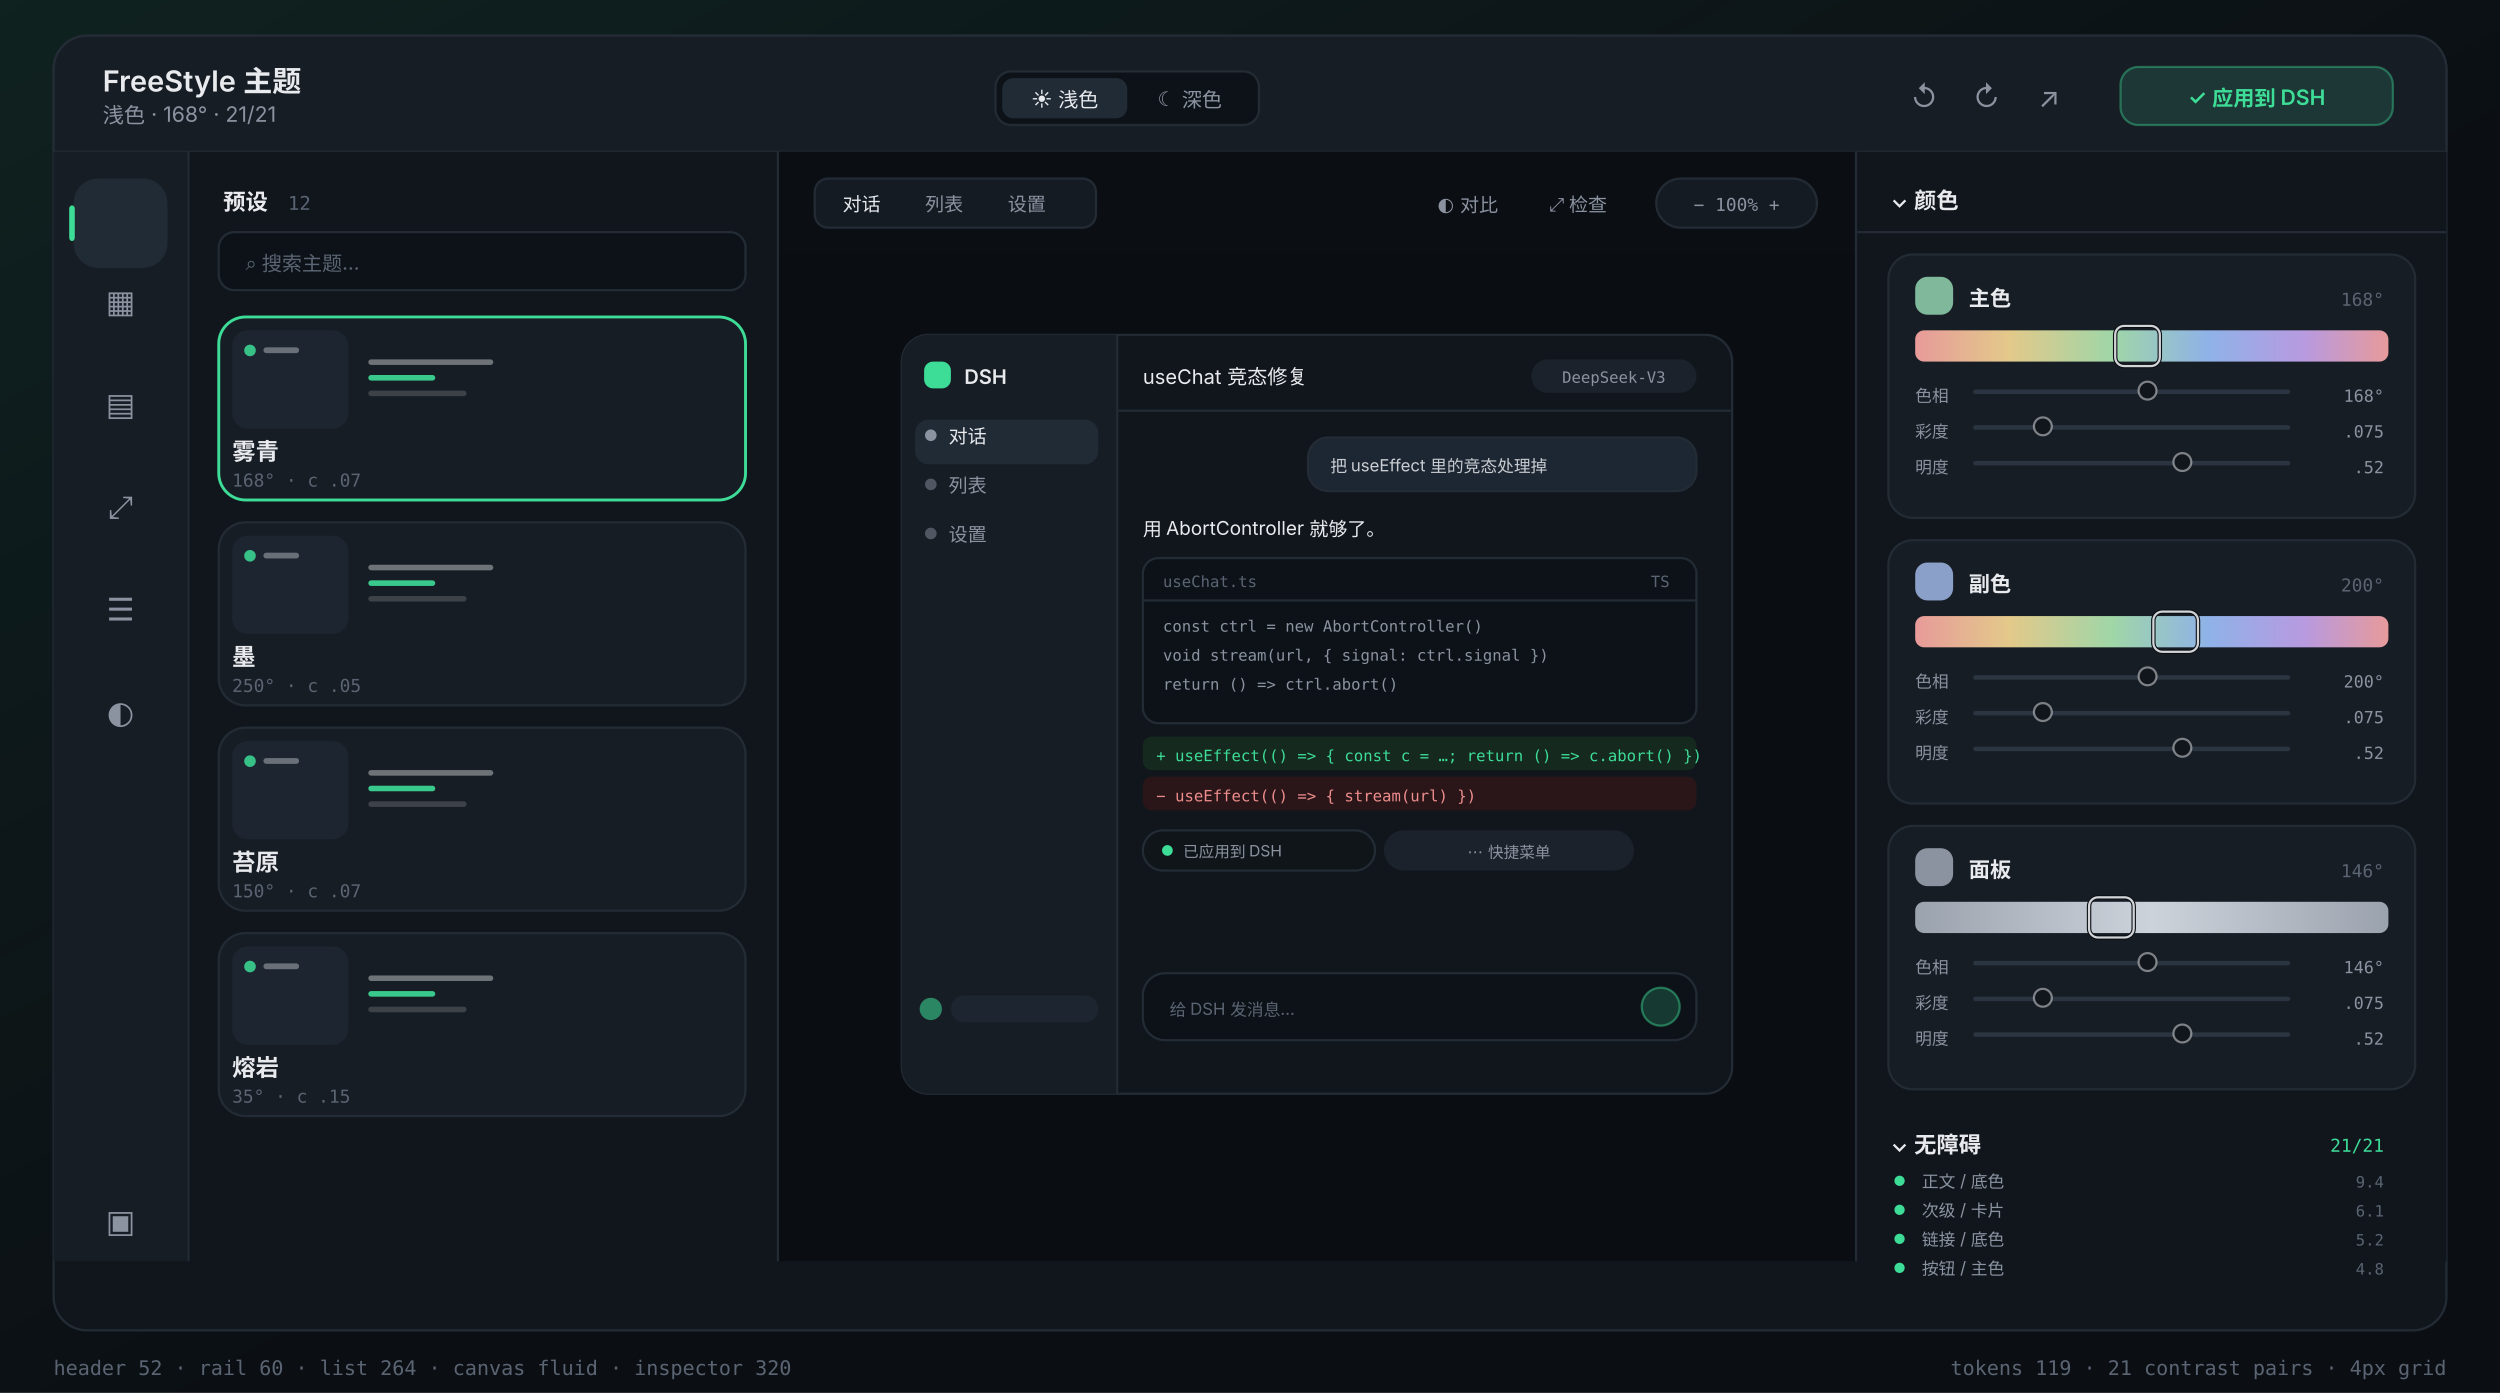
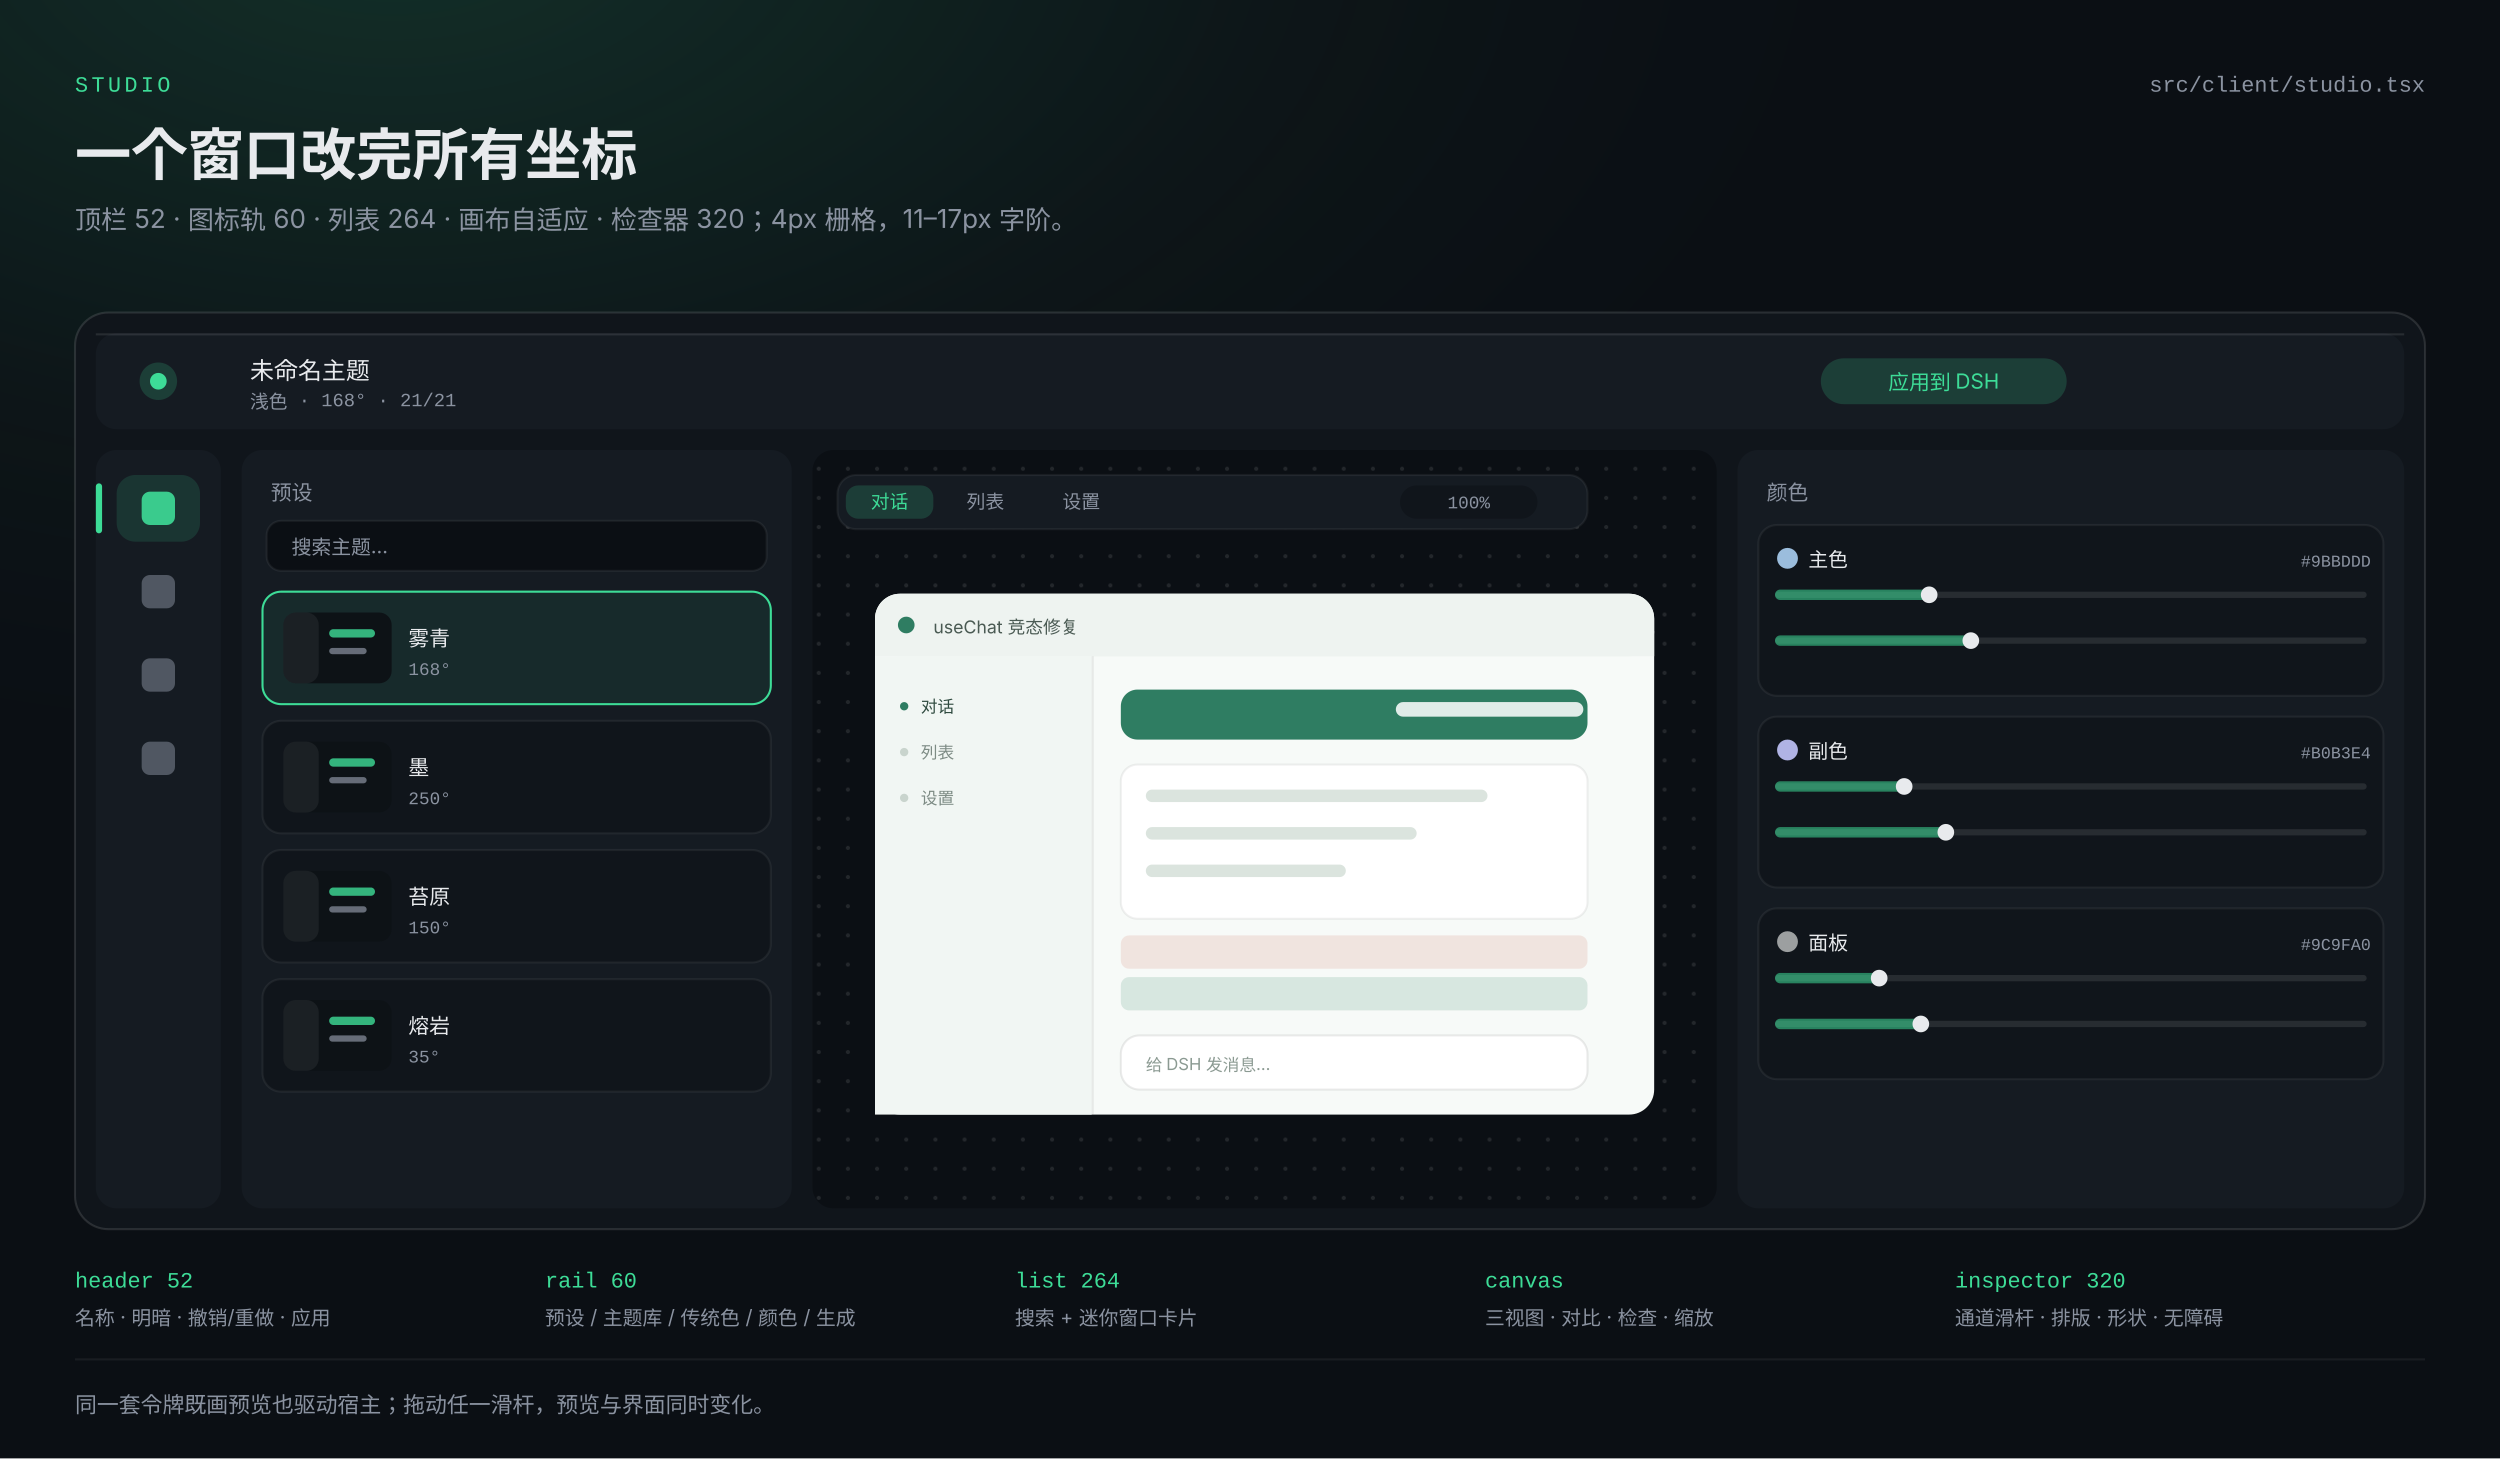
- <svg xmlns="http://www.w3.org/2000/svg" width="1120" height="624" viewBox="0 0 1120 624" role="img" aria-label="FreeStyle theme studio layout">
-   <defs>
-     <linearGradient id="glow" x1="0" y1="0" x2="1" y2="1">
-       <stop offset="0" stop-color="#3ddc97" stop-opacity=".09" />
-       <stop offset=".55" stop-color="#3ddc97" stop-opacity="0" />
-     </linearGradient>
-     <linearGradient id="hueFull" x1="0" y1="0" x2="1" y2="0">
-       <stop offset="0" stop-color="#e79a9a" />
-       <stop offset=".2" stop-color="#e3c98a" />
-       <stop offset=".42" stop-color="#9fd6a8" />
-       <stop offset=".62" stop-color="#8fb2e8" />
-       <stop offset=".82" stop-color="#b79ae0" />
-       <stop offset="1" stop-color="#e79a9a" />
-     </linearGradient>
-     <linearGradient id="hueMuted" x1="0" y1="0" x2="1" y2="0">
-       <stop offset="0" stop-color="#9aa2ad" />
-       <stop offset=".5" stop-color="#cdd3db" />
-       <stop offset="1" stop-color="#9aa2ad" />
-     </linearGradient>
-     <clipPath id="miniClip">
-       <rect x="0" y="0" width="52" height="44" rx="7" />
-     </clipPath>
-   </defs>
-   <rect width="1120" height="624" fill="#0b0f14" />
-   <rect width="1120" height="624" fill="url(#glow)" />
-   <rect x="24" y="16" width="1072" height="580" rx="15" fill="#11161d" stroke="#232b35" />
-   <path d="M24 31a15 15 0 0 1 15-15h1042a15 15 0 0 1 15 15v37H24Z" fill="#171d25" stroke="#232b35" />
-   <text x="46" y="41" font-family="-apple-system,'Segoe UI',sans-serif" font-size="13" font-weight="600" fill="#e8eaed">FreeStyle 主题</text>
-   <text x="46" y="55" font-family="-apple-system,'Segoe UI',sans-serif" font-size="9.5" fill="#8b93a1">浅色 · 168° · 21/21</text>
-   <rect x="446" y="32" width="118" height="24" rx="7" fill="#0d1218" stroke="#232b35" />
-   <rect x="449" y="35" width="56" height="18" rx="5" fill="#212b36" />
-   <text x="477" y="47.5" font-family="-apple-system,'Segoe UI',sans-serif" font-size="9" fill="#e8eaed" text-anchor="middle">☀ 浅色</text>
-   <text x="533" y="47.5" font-family="-apple-system,'Segoe UI',sans-serif" font-size="9" fill="#8b93a1" text-anchor="middle">☾ 深色</text>
-   <text x="862" y="48" font-family="-apple-system,'Segoe UI',sans-serif" font-size="12.5" fill="#8b93a1" text-anchor="middle">↺</text>
-   <text x="890" y="48" font-family="-apple-system,'Segoe UI',sans-serif" font-size="12.5" fill="#8b93a1" text-anchor="middle">↻</text>
-   <text x="918" y="48" font-family="-apple-system,'Segoe UI',sans-serif" font-size="12.5" fill="#8b93a1" text-anchor="middle">↗</text>
-   <rect x="950" y="30" width="122" height="26" rx="8" fill="#3ddc97" fill-opacity=".14" stroke="#3ddc97" stroke-opacity=".4" />
-   <text x="1011" y="47" font-family="-apple-system,'Segoe UI',sans-serif" font-size="9.5" font-weight="600" fill="#3ddc97" text-anchor="middle">✓ 应用到 DSH</text>
-   <path d="M84 68H24v497h60Z" fill="#171d25" />
-   <line x1="84.5" y1="68" x2="84.5" y2="565" stroke="#232b35" />
-   <rect x="33" y="80" width="42" height="40" rx="11" fill="#212b36" />
-   <rect x="31" y="92" width="2.5" height="16" rx="1.5" fill="#3ddc97" />
-   <g font-family="-apple-system,'Segoe UI',sans-serif" font-size="14" fill="#8b93a1" text-anchor="middle">
-     <text x="54" y="140">▦</text>
-     <text x="54" y="186">▤</text>
-     <text x="54" y="232">⤢</text>
-     <text x="54" y="278">☰</text>
-     <text x="54" y="324">◐</text>
-     <text x="54" y="552">▣</text>
-   </g>
-   <rect x="85" y="68" width="263" height="497" fill="#11161d" />
-   <line x1="348.5" y1="68" x2="348.5" y2="565" stroke="#232b35" />
-   <text x="100" y="94" font-family="-apple-system,'Segoe UI',sans-serif" font-size="10" font-weight="600" fill="#e8eaed">预设</text>
-   <text x="129" y="94" font-family="ui-monospace,'SF Mono',Menlo,monospace" font-size="8.5" fill="#5a6472">12</text>
-   <rect x="98" y="104" width="236" height="26" rx="7" fill="#0d1218" stroke="#232b35" />
-   <text x="110" y="121" font-family="-apple-system,'Segoe UI',sans-serif" font-size="9" fill="#5a6472">⌕ 搜索主题…</text>
-   <rect x="98" y="142" width="236" height="82" rx="12" fill="#171d25" stroke="#3ddc97" stroke-width="1.3" />
-   <g transform="translate(104 148)">
-     <g clip-path="url(#miniClip)">
-       <rect width="52" height="44" fill="#1c2530" />
-       <rect x="52" width="124" height="44" fill="#0d1218" />
-     </g>
-     <circle cx="8" cy="9" r="2.6" fill="#3ddc97" opacity=".85" />
-     <rect x="14" y="7.6" width="16" height="2.6" rx="1.3" fill="#e8eaed" opacity=".38" />
-     <rect x="61" y="13" width="56" height="2.5" rx="1.25" fill="#e8eaed" opacity=".42" />
-     <rect x="61" y="20" width="30" height="2.5" rx="1.25" fill="#3ddc97" opacity=".9" />
-     <rect x="61" y="27" width="44" height="2.5" rx="1.25" fill="#e8eaed" opacity=".18" />
-   </g>
-   <text x="104" y="206" font-family="-apple-system,'Segoe UI',sans-serif" font-size="10.5" font-weight="600" fill="#e8eaed">雾青</text>
-   <text x="104" y="218" font-family="ui-monospace,'SF Mono',Menlo,monospace" font-size="8" fill="#5a6472">168° · c .07</text>
-   <rect x="98" y="234" width="236" height="82" rx="12" fill="#171d25" stroke="#232b35" stroke-width="1" />
-   <g transform="translate(104 240)">
-     <g clip-path="url(#miniClip)">
-       <rect width="52" height="44" fill="#1c2530" />
-       <rect x="52" width="124" height="44" fill="#0d1218" />
-     </g>
-     <circle cx="8" cy="9" r="2.6" fill="#3ddc97" opacity=".85" />
-     <rect x="14" y="7.6" width="16" height="2.6" rx="1.3" fill="#e8eaed" opacity=".38" />
-     <rect x="61" y="13" width="56" height="2.5" rx="1.25" fill="#e8eaed" opacity=".42" />
-     <rect x="61" y="20" width="30" height="2.5" rx="1.25" fill="#3ddc97" opacity=".9" />
-     <rect x="61" y="27" width="44" height="2.5" rx="1.25" fill="#e8eaed" opacity=".18" />
-   </g>
-   <text x="104" y="298" font-family="-apple-system,'Segoe UI',sans-serif" font-size="10.5" font-weight="600" fill="#e8eaed">墨</text>
-   <text x="104" y="310" font-family="ui-monospace,'SF Mono',Menlo,monospace" font-size="8" fill="#5a6472">250° · c .05</text>
-   <rect x="98" y="326" width="236" height="82" rx="12" fill="#171d25" stroke="#232b35" stroke-width="1" />
-   <g transform="translate(104 332)">
-     <g clip-path="url(#miniClip)">
-       <rect width="52" height="44" fill="#1c2530" />
-       <rect x="52" width="124" height="44" fill="#0d1218" />
-     </g>
-     <circle cx="8" cy="9" r="2.6" fill="#3ddc97" opacity=".85" />
-     <rect x="14" y="7.6" width="16" height="2.6" rx="1.3" fill="#e8eaed" opacity=".38" />
-     <rect x="61" y="13" width="56" height="2.5" rx="1.25" fill="#e8eaed" opacity=".42" />
-     <rect x="61" y="20" width="30" height="2.5" rx="1.25" fill="#3ddc97" opacity=".9" />
-     <rect x="61" y="27" width="44" height="2.5" rx="1.25" fill="#e8eaed" opacity=".18" />
-   </g>
-   <text x="104" y="390" font-family="-apple-system,'Segoe UI',sans-serif" font-size="10.5" font-weight="600" fill="#e8eaed">苔原</text>
-   <text x="104" y="402" font-family="ui-monospace,'SF Mono',Menlo,monospace" font-size="8" fill="#5a6472">150° · c .07</text>
-   <rect x="98" y="418" width="236" height="82" rx="12" fill="#171d25" stroke="#232b35" stroke-width="1" />
-   <g transform="translate(104 424)">
-     <g clip-path="url(#miniClip)">
-       <rect width="52" height="44" fill="#1c2530" />
-       <rect x="52" width="124" height="44" fill="#0d1218" />
-     </g>
-     <circle cx="8" cy="9" r="2.6" fill="#3ddc97" opacity=".85" />
-     <rect x="14" y="7.6" width="16" height="2.6" rx="1.3" fill="#e8eaed" opacity=".38" />
-     <rect x="61" y="13" width="56" height="2.5" rx="1.25" fill="#e8eaed" opacity=".42" />
-     <rect x="61" y="20" width="30" height="2.5" rx="1.25" fill="#3ddc97" opacity=".9" />
-     <rect x="61" y="27" width="44" height="2.5" rx="1.25" fill="#e8eaed" opacity=".18" />
-   </g>
-   <text x="104" y="482" font-family="-apple-system,'Segoe UI',sans-serif" font-size="10.5" font-weight="600" fill="#e8eaed">熔岩</text>
-   <text x="104" y="494" font-family="ui-monospace,'SF Mono',Menlo,monospace" font-size="8" fill="#5a6472">35° · c .15</text>
-   <rect x="349" y="68" width="483" height="497" fill="#0a0e13" />
-   <rect x="349" y="68" width="483" height="46" fill="#0b0f14" />
-   <rect x="365" y="80" width="126" height="22" rx="6" fill="#151b23" stroke="#232b35" />
-   <text x="386" y="94.5" font-family="-apple-system,'Segoe UI',sans-serif" font-size="8.5" fill="#e8eaed" text-anchor="middle">对话</text>
-   <text x="423" y="94.5" font-family="-apple-system,'Segoe UI',sans-serif" font-size="8.5" fill="#8b93a1" text-anchor="middle">列表</text>
-   <text x="460" y="94.5" font-family="-apple-system,'Segoe UI',sans-serif" font-size="8.5" fill="#8b93a1" text-anchor="middle">设置</text>
-   <text x="644" y="94.5" font-family="-apple-system,'Segoe UI',sans-serif" font-size="8.5" fill="#8b93a1">◐ 对比</text>
-   <text x="694" y="94.5" font-family="-apple-system,'Segoe UI',sans-serif" font-size="8.5" fill="#8b93a1">⤢ 检查</text>
-   <rect x="742" y="80" width="72" height="22" rx="11" fill="#151b23" stroke="#232b35" />
-   <text x="778" y="94.5" font-family="ui-monospace,'SF Mono',Menlo,monospace" font-size="8" fill="#8b93a1" text-anchor="middle">− 100% +</text>
-   <rect x="404" y="150" width="372" height="340" rx="12" fill="#11161d" stroke="#232b35" />
-   <path d="M404 162a12 12 0 0 1 12-12h84v340h-84a12 12 0 0 1-12-12Z" fill="#171d25" />
-   <line x1="500.5" y1="150" x2="500.5" y2="490" stroke="#232b35" />
-   <rect x="414" y="162" width="12" height="12" rx="4" fill="#3ddc97" />
-   <text x="432" y="172" font-family="-apple-system,'Segoe UI',sans-serif" font-size="9" font-weight="600" fill="#e8eaed">DSH</text>
-   <rect x="410" y="188" width="82" height="20" rx="6" fill="#212b36" />
-   <circle cx="417" cy="195" r="2.6" fill="#8b93a1" fill-opacity="1" />
-   <text x="425" y="198.5" font-family="-apple-system,'Segoe UI',sans-serif" font-size="8.5" fill="#e8eaed">对话</text>
-   <circle cx="417" cy="217" r="2.6" fill="#8b93a1" fill-opacity="0.5" />
-   <text x="425" y="220.5" font-family="-apple-system,'Segoe UI',sans-serif" font-size="8.5" fill="#8b93a1">列表</text>
-   <circle cx="417" cy="239" r="2.6" fill="#8b93a1" fill-opacity="0.5" />
-   <text x="425" y="242.5" font-family="-apple-system,'Segoe UI',sans-serif" font-size="8.5" fill="#8b93a1">设置</text>
-   <circle cx="417" cy="452" r="5" fill="#3ddc97" fill-opacity=".55" />
-   <rect x="426" y="446" width="66" height="12" rx="6" fill="#1c2530" />
-   <text x="512" y="172" font-family="-apple-system,'Segoe UI',sans-serif" font-size="9" fill="#e8eaed">useChat 竞态修复</text>
-   <rect x="686" y="161" width="74" height="15" rx="7.5" fill="#1b222b" />
-   <text x="723" y="171.5" font-family="ui-monospace,'SF Mono',Menlo,monospace" font-size="7" fill="#8b93a1" text-anchor="middle">DeepSeek-V3</text>
-   <line x1="501" y1="184" x2="776" y2="184" stroke="#232b35" />
-   <rect x="586" y="196" width="174" height="24" rx="9" fill="#1d2733" stroke="#232b35" />
-   <text x="596" y="211.5" font-family="-apple-system,'Segoe UI',sans-serif" font-size="7.5" fill="#e8eaed" fill-opacity=".85">把 useEffect 里的竞态处理掉</text>
-   <text x="512" y="240" font-family="-apple-system,'Segoe UI',sans-serif" font-size="8.5" fill="#e8eaed">用 AbortController 就够了。</text>
-   <rect x="512" y="250" width="248" height="74" rx="7" fill="#0d1218" stroke="#232b35" />
-   <text x="521" y="263" font-family="ui-monospace,'SF Mono',Menlo,monospace" font-size="7" fill="#5a6472">useChat.ts</text>
-   <text x="748" y="263" font-family="ui-monospace,'SF Mono',Menlo,monospace" font-size="7" fill="#5a6472" text-anchor="end">TS</text>
-   <line x1="512" y1="269" x2="760" y2="269" stroke="#232b35" />
-   <text x="521" y="283" font-family="ui-monospace,'SF Mono',Menlo,monospace" font-size="7" fill="#8b93a1">const ctrl = new AbortController()</text>
-   <text x="521" y="296" font-family="ui-monospace,'SF Mono',Menlo,monospace" font-size="7" fill="#8b93a1">void stream(url, { signal: ctrl.signal })</text>
-   <text x="521" y="309" font-family="ui-monospace,'SF Mono',Menlo,monospace" font-size="7" fill="#8b93a1">return () =&gt; ctrl.abort()</text>
-   <rect x="512" y="330" width="248" height="15" rx="4" fill="#15291f" />
-   <text x="518" y="341" font-family="ui-monospace,'SF Mono',Menlo,monospace" font-size="7" fill="#3ddc97">+ useEffect(() =&gt; { const c = …; return () =&gt; c.abort() })</text>
-   <rect x="512" y="348" width="248" height="15" rx="4" fill="#2a1618" />
-   <text x="518" y="359" font-family="ui-monospace,'SF Mono',Menlo,monospace" font-size="7" fill="#ef8d8d">− useEffect(() =&gt; { stream(url) })</text>
-   <rect x="512" y="372" width="104" height="18" rx="9" fill="#101519" stroke="#232b35" />
-   <circle cx="523" cy="381" r="2.4" fill="#3ddc97" />
-   <text x="530" y="384" font-family="-apple-system,'Segoe UI',sans-serif" font-size="7" fill="#8b93a1">已应用到 DSH</text>
-   <rect x="620" y="372" width="112" height="18" rx="9" fill="#1b222b" />
-   <text x="676" y="384" font-family="-apple-system,'Segoe UI',sans-serif" font-size="7" fill="#8b93a1" text-anchor="middle">⋯ 快捷菜单</text>
-   <rect x="512" y="436" width="248" height="30" rx="10" fill="#0d1218" stroke="#232b35" />
-   <text x="524" y="455" font-family="-apple-system,'Segoe UI',sans-serif" font-size="7.5" fill="#5a6472">给 DSH 发消息…</text>
-   <circle cx="744" cy="451" r="8.5" fill="#3ddc97" fill-opacity=".2" stroke="#3ddc97" stroke-opacity=".45" />
-   <rect x="832" y="68" width="264" height="497" fill="#11161d" />
-   <line x1="831.5" y1="68" x2="831.5" y2="565" stroke="#232b35" />
-   <text x="847" y="93" font-family="-apple-system,'Segoe UI',sans-serif" font-size="10" font-weight="600" fill="#e8eaed">⌄ 颜色</text>
-   <line x1="832" y1="104" x2="1096" y2="104" stroke="#232b35" />
-   <rect x="846" y="114" width="236" height="118" rx="11" fill="#171d25" stroke="#232b35" />
-   <rect x="858" y="124" width="17" height="17" rx="5.5" fill="#7fb89a" />
-   <text x="882" y="137" font-family="-apple-system,'Segoe UI',sans-serif" font-size="9.5" font-weight="600" fill="#e8eaed">主色</text>
-   <text x="1068" y="137" font-family="ui-monospace,'SF Mono',Menlo,monospace" font-size="8" fill="#5a6472" text-anchor="end">168°</text>
-   <rect x="858" y="148" width="212" height="14" rx="4" fill="url(#hueFull)" />
-   <rect x="947.6" y="146" width="20" height="18" rx="4" fill="none" stroke="#0b0f14" stroke-width="2" />
-   <rect x="947.6" y="146" width="20" height="18" rx="4" fill="none" stroke="#e8eaed" stroke-width="1" stroke-opacity=".9" />
-   <text x="858" y="180" font-family="-apple-system,'Segoe UI',sans-serif" font-size="7.5" fill="#8b93a1">色相</text>
-   <text x="1068" y="180" font-family="ui-monospace,'SF Mono',Menlo,monospace" font-size="7.5" fill="#8b93a1" text-anchor="end">168°</text>
-   <rect x="884" y="174.5" width="142" height="2" rx="1" fill="#2b3542" />
-   <circle cx="962.1" cy="175" r="4" fill="#11161d" stroke="#e8eaed" stroke-opacity=".5" />
-   <text x="858" y="196" font-family="-apple-system,'Segoe UI',sans-serif" font-size="7.5" fill="#8b93a1">彩度</text>
-   <text x="1068" y="196" font-family="ui-monospace,'SF Mono',Menlo,monospace" font-size="7.5" fill="#8b93a1" text-anchor="end">.075</text>
-   <rect x="884" y="190.5" width="142" height="2" rx="1" fill="#2b3542" />
-   <circle cx="915.2" cy="191" r="4" fill="#11161d" stroke="#e8eaed" stroke-opacity=".5" />
-   <text x="858" y="212" font-family="-apple-system,'Segoe UI',sans-serif" font-size="7.5" fill="#8b93a1">明度</text>
-   <text x="1068" y="212" font-family="ui-monospace,'SF Mono',Menlo,monospace" font-size="7.5" fill="#8b93a1" text-anchor="end">.52</text>
-   <rect x="884" y="206.5" width="142" height="2" rx="1" fill="#2b3542" />
-   <circle cx="977.7" cy="207" r="4" fill="#11161d" stroke="#e8eaed" stroke-opacity=".5" />
-   <rect x="846" y="242" width="236" height="118" rx="11" fill="#171d25" stroke="#232b35" />
-   <rect x="858" y="252" width="17" height="17" rx="5.5" fill="#8aa0c8" />
-   <text x="882" y="265" font-family="-apple-system,'Segoe UI',sans-serif" font-size="9.5" font-weight="600" fill="#e8eaed">副色</text>
-   <text x="1068" y="265" font-family="ui-monospace,'SF Mono',Menlo,monospace" font-size="8" fill="#5a6472" text-anchor="end">200°</text>
-   <rect x="858" y="276" width="212" height="14" rx="4" fill="url(#hueFull)" />
-   <rect x="964.7" y="274" width="20" height="18" rx="4" fill="none" stroke="#0b0f14" stroke-width="2" />
-   <rect x="964.7" y="274" width="20" height="18" rx="4" fill="none" stroke="#e8eaed" stroke-width="1" stroke-opacity=".9" />
-   <text x="858" y="308" font-family="-apple-system,'Segoe UI',sans-serif" font-size="7.5" fill="#8b93a1">色相</text>
-   <text x="1068" y="308" font-family="ui-monospace,'SF Mono',Menlo,monospace" font-size="7.5" fill="#8b93a1" text-anchor="end">200°</text>
-   <rect x="884" y="302.5" width="142" height="2" rx="1" fill="#2b3542" />
-   <circle cx="962.1" cy="303" r="4" fill="#11161d" stroke="#e8eaed" stroke-opacity=".5" />
-   <text x="858" y="324" font-family="-apple-system,'Segoe UI',sans-serif" font-size="7.5" fill="#8b93a1">彩度</text>
-   <text x="1068" y="324" font-family="ui-monospace,'SF Mono',Menlo,monospace" font-size="7.5" fill="#8b93a1" text-anchor="end">.075</text>
-   <rect x="884" y="318.5" width="142" height="2" rx="1" fill="#2b3542" />
-   <circle cx="915.2" cy="319" r="4" fill="#11161d" stroke="#e8eaed" stroke-opacity=".5" />
-   <text x="858" y="340" font-family="-apple-system,'Segoe UI',sans-serif" font-size="7.5" fill="#8b93a1">明度</text>
-   <text x="1068" y="340" font-family="ui-monospace,'SF Mono',Menlo,monospace" font-size="7.5" fill="#8b93a1" text-anchor="end">.52</text>
-   <rect x="884" y="334.5" width="142" height="2" rx="1" fill="#2b3542" />
-   <circle cx="977.7" cy="335" r="4" fill="#11161d" stroke="#e8eaed" stroke-opacity=".5" />
-   <rect x="846" y="370" width="236" height="118" rx="11" fill="#171d25" stroke="#232b35" />
-   <rect x="858" y="380" width="17" height="17" rx="5.5" fill="#8b93a1" />
-   <text x="882" y="393" font-family="-apple-system,'Segoe UI',sans-serif" font-size="9.5" font-weight="600" fill="#e8eaed">面板</text>
-   <text x="1068" y="393" font-family="ui-monospace,'SF Mono',Menlo,monospace" font-size="8" fill="#5a6472" text-anchor="end">146°</text>
-   <rect x="858" y="404" width="212" height="14" rx="4" fill="url(#hueMuted)" />
-   <rect x="935.9" y="402" width="20" height="18" rx="4" fill="none" stroke="#0b0f14" stroke-width="2" />
-   <rect x="935.9" y="402" width="20" height="18" rx="4" fill="none" stroke="#e8eaed" stroke-width="1" stroke-opacity=".9" />
-   <text x="858" y="436" font-family="-apple-system,'Segoe UI',sans-serif" font-size="7.5" fill="#8b93a1">色相</text>
-   <text x="1068" y="436" font-family="ui-monospace,'SF Mono',Menlo,monospace" font-size="7.5" fill="#8b93a1" text-anchor="end">146°</text>
-   <rect x="884" y="430.5" width="142" height="2" rx="1" fill="#2b3542" />
-   <circle cx="962.1" cy="431" r="4" fill="#11161d" stroke="#e8eaed" stroke-opacity=".5" />
-   <text x="858" y="452" font-family="-apple-system,'Segoe UI',sans-serif" font-size="7.5" fill="#8b93a1">彩度</text>
-   <text x="1068" y="452" font-family="ui-monospace,'SF Mono',Menlo,monospace" font-size="7.5" fill="#8b93a1" text-anchor="end">.075</text>
-   <rect x="884" y="446.5" width="142" height="2" rx="1" fill="#2b3542" />
-   <circle cx="915.2" cy="447" r="4" fill="#11161d" stroke="#e8eaed" stroke-opacity=".5" />
-   <text x="858" y="468" font-family="-apple-system,'Segoe UI',sans-serif" font-size="7.5" fill="#8b93a1">明度</text>
-   <text x="1068" y="468" font-family="ui-monospace,'SF Mono',Menlo,monospace" font-size="7.5" fill="#8b93a1" text-anchor="end">.52</text>
-   <rect x="884" y="462.5" width="142" height="2" rx="1" fill="#2b3542" />
-   <circle cx="977.7" cy="463" r="4" fill="#11161d" stroke="#e8eaed" stroke-opacity=".5" />
-   <text x="847" y="516" font-family="-apple-system,'Segoe UI',sans-serif" font-size="10" font-weight="600" fill="#e8eaed">⌄ 无障碍</text>
-   <text x="1068" y="516" font-family="ui-monospace,'SF Mono',Menlo,monospace" font-size="8" fill="#3ddc97" text-anchor="end">21/21</text>
-   <circle cx="851" cy="529" r="2.3" fill="#3ddc97" />
-   <text x="861" y="532" font-family="-apple-system,'Segoe UI',sans-serif" font-size="7.5" fill="#8b93a1">正文 / 底色</text>
-   <text x="1068" y="532" font-family="ui-monospace,'SF Mono',Menlo,monospace" font-size="7" fill="#5a6472" text-anchor="end">9.4</text>
-   <circle cx="851" cy="542" r="2.3" fill="#3ddc97" />
-   <text x="861" y="545" font-family="-apple-system,'Segoe UI',sans-serif" font-size="7.5" fill="#8b93a1">次级 / 卡片</text>
-   <text x="1068" y="545" font-family="ui-monospace,'SF Mono',Menlo,monospace" font-size="7" fill="#5a6472" text-anchor="end">6.1</text>
-   <circle cx="851" cy="555" r="2.3" fill="#3ddc97" />
-   <text x="861" y="558" font-family="-apple-system,'Segoe UI',sans-serif" font-size="7.5" fill="#8b93a1">链接 / 底色</text>
-   <text x="1068" y="558" font-family="ui-monospace,'SF Mono',Menlo,monospace" font-size="7" fill="#5a6472" text-anchor="end">5.2</text>
-   <circle cx="851" cy="568" r="2.3" fill="#3ddc97" />
-   <text x="861" y="571" font-family="-apple-system,'Segoe UI',sans-serif" font-size="7.5" fill="#8b93a1">按钮 / 主色</text>
-   <text x="1068" y="571" font-family="ui-monospace,'SF Mono',Menlo,monospace" font-size="7" fill="#5a6472" text-anchor="end">4.8</text>
-   <text x="24" y="616" font-family="ui-monospace,'SF Mono',Menlo,monospace" font-size="9" fill="#5a6472">header 52 · rail 60 · list 264 · canvas fluid · inspector 320</text>
-   <text x="1096" y="616" font-family="ui-monospace,'SF Mono',Menlo,monospace" font-size="9" fill="#5a6472" text-anchor="end">tokens 119 · 21 contrast pairs · 4px grid</text>
+ <svg xmlns="http://www.w3.org/2000/svg" width="1200" height="700" viewBox="0 0 1200 700" role="img">
+   <defs />
+   <rect width="1200" height="700" fill="#0b0f14" />
+   <radialGradient id="glow" cx="16%" cy="-6%" r="62%">
+     <stop offset="0%" stop-color="#3ddc97" stop-opacity="0.16" />
+     <stop offset="55%" stop-color="#3ddc97" stop-opacity="0.04" />
+     <stop offset="100%" stop-color="#0b0f14" stop-opacity="0" />
+   </radialGradient>
+   <rect width="1200" height="700" fill="url(#glow)" />
+   <text x="36.0" y="44" font-family="ui-monospace, SFMono-Regular, Menlo, Consolas, 'Courier New', monospace" font-size="10.5" font-weight="400" fill="#3ddc97" text-anchor="start" letter-spacing="1.6">STUDIO</text>
+   <text x="36.0" y="84" font-family="-apple-system, BlinkMacSystemFont, 'Segoe UI', 'PingFang SC', 'Hiragino Sans GB', 'Microsoft YaHei', sans-serif" font-size="27" font-weight="600" fill="#e8eaed" text-anchor="start">一个窗口改完所有坐标</text>
+   <text x="1164.0" y="44" font-family="ui-monospace, SFMono-Regular, Menlo, Consolas, 'Courier New', monospace" font-size="10.5" font-weight="400" fill="#8b93a1" text-anchor="end">src/client/studio.tsx</text>
+   <text x="36.0" y="110" font-family="-apple-system, BlinkMacSystemFont, 'Segoe UI', 'PingFang SC', 'Hiragino Sans GB', 'Microsoft YaHei', sans-serif" font-size="12.5" font-weight="400" fill="#8b93a1" text-anchor="start">顶栏 52 · 图标轨 60 · 列表 264 · 画布自适应 · 检查器 320；4px 栅格，11–17px 字阶。</text>
+   <rect x="36" y="150" width="1128" height="440" rx="16" fill="#10151b" stroke="rgba(255,255,255,0.12)" stroke-width="1" />
+   <rect x="46" y="160" width="1108" height="46" rx="10" fill="#151b22" />
+   <rect x="46" y="160" width="1108" height="1" fill="rgba(255,255,255,0.10)" />
+   <text x="120.0" y="182" font-family="-apple-system, BlinkMacSystemFont, 'Segoe UI', 'PingFang SC', 'Hiragino Sans GB', 'Microsoft YaHei', sans-serif" font-size="11.5" font-weight="500" fill="#e8eaed" text-anchor="start">未命名主题</text>
+   <text x="120.0" y="196" font-family="ui-monospace, SFMono-Regular, Menlo, Consolas, 'Courier New', monospace" font-size="9" font-weight="400" fill="#8b93a1" text-anchor="start">浅色 · 168° · 21/21</text>
+   <circle cx="76" cy="183" r="9" fill="#3ddc97" opacity="0.18" />
+   <circle cx="76" cy="183" r="4" fill="#3ddc97" />
+   <rect x="874" y="172" width="118" height="22" rx="11" fill="#3ddc97" opacity="0.18" />
+   <text x="933.0" y="187" font-family="-apple-system, BlinkMacSystemFont, 'Segoe UI', 'PingFang SC', 'Hiragino Sans GB', 'Microsoft YaHei', sans-serif" font-size="10" font-weight="400" fill="#3ddc97" text-anchor="middle">应用到 DSH</text>
+   <rect x="46" y="216" width="60" height="364" rx="10" fill="#151b22" />
+   <rect x="46" y="232" width="3" height="24" rx="1.5" fill="#3ddc97" />
+   <rect x="56" y="228" width="40" height="32" rx="9" fill="rgba(61,220,151,0.14)" />
+   <rect x="68" y="236" width="16" height="16" rx="4" fill="#3ddc97" opacity="0.9" />
+   <rect x="68" y="276" width="16" height="16" rx="4" fill="#8b93a1" opacity="0.5" />
+   <rect x="68" y="316" width="16" height="16" rx="4" fill="#8b93a1" opacity="0.5" />
+   <rect x="68" y="356" width="16" height="16" rx="4" fill="#8b93a1" opacity="0.5" />
+   <rect x="116" y="216" width="264" height="364" rx="10" fill="#151b22" />
+   <text x="130.0" y="240" font-family="ui-monospace, SFMono-Regular, Menlo, Consolas, 'Courier New', monospace" font-size="10" font-weight="400" fill="#8b93a1" text-anchor="start">预设</text>
+   <rect x="128" y="250" width="240" height="24" rx="7" fill="#0b0f14" stroke="rgba(255,255,255,0.06)" />
+   <text x="140.0" y="266" font-family="-apple-system, BlinkMacSystemFont, 'Segoe UI', 'PingFang SC', 'Hiragino Sans GB', 'Microsoft YaHei', sans-serif" font-size="9.5" font-weight="400" fill="#8b93a1" text-anchor="start">搜索主题…</text>
+   <rect x="126" y="284" width="244" height="54" rx="9" fill="rgba(61,220,151,0.08)" stroke="#3ddc97" />
+   <rect x="136" y="294" width="52" height="34" rx="6" fill="#0d1216" />
+   <rect x="136" y="294" width="17" height="34" rx="6" fill="rgba(255,255,255,0.06)" />
+   <rect x="158" y="302" width="22" height="4" rx="2" fill="#3ddc97" opacity="0.8" />
+   <rect x="158" y="311" width="18" height="3" rx="1.5" fill="#8b93a1" opacity="0.7" />
+   <text x="196.0" y="310" font-family="-apple-system, BlinkMacSystemFont, 'Segoe UI', 'PingFang SC', 'Hiragino Sans GB', 'Microsoft YaHei', sans-serif" font-size="10" font-weight="400" fill="#e8eaed" text-anchor="start">雾青</text>
+   <text x="196.0" y="324" font-family="ui-monospace, SFMono-Regular, Menlo, Consolas, 'Courier New', monospace" font-size="8.5" font-weight="400" fill="#8b93a1" text-anchor="start">168°</text>
+   <rect x="126" y="346" width="244" height="54" rx="9" fill="#10151b" stroke="rgba(255,255,255,0.06)" />
+   <rect x="136" y="356" width="52" height="34" rx="6" fill="#0d1216" />
+   <rect x="136" y="356" width="17" height="34" rx="6" fill="rgba(255,255,255,0.06)" />
+   <rect x="158" y="364" width="22" height="4" rx="2" fill="#3ddc97" opacity="0.8" />
+   <rect x="158" y="373" width="18" height="3" rx="1.5" fill="#8b93a1" opacity="0.7" />
+   <text x="196.0" y="372" font-family="-apple-system, BlinkMacSystemFont, 'Segoe UI', 'PingFang SC', 'Hiragino Sans GB', 'Microsoft YaHei', sans-serif" font-size="10" font-weight="400" fill="#e8eaed" text-anchor="start">墨</text>
+   <text x="196.0" y="386" font-family="ui-monospace, SFMono-Regular, Menlo, Consolas, 'Courier New', monospace" font-size="8.5" font-weight="400" fill="#8b93a1" text-anchor="start">250°</text>
+   <rect x="126" y="408" width="244" height="54" rx="9" fill="#10151b" stroke="rgba(255,255,255,0.06)" />
+   <rect x="136" y="418" width="52" height="34" rx="6" fill="#0d1216" />
+   <rect x="136" y="418" width="17" height="34" rx="6" fill="rgba(255,255,255,0.06)" />
+   <rect x="158" y="426" width="22" height="4" rx="2" fill="#3ddc97" opacity="0.8" />
+   <rect x="158" y="435" width="18" height="3" rx="1.5" fill="#8b93a1" opacity="0.7" />
+   <text x="196.0" y="434" font-family="-apple-system, BlinkMacSystemFont, 'Segoe UI', 'PingFang SC', 'Hiragino Sans GB', 'Microsoft YaHei', sans-serif" font-size="10" font-weight="400" fill="#e8eaed" text-anchor="start">苔原</text>
+   <text x="196.0" y="448" font-family="ui-monospace, SFMono-Regular, Menlo, Consolas, 'Courier New', monospace" font-size="8.5" font-weight="400" fill="#8b93a1" text-anchor="start">150°</text>
+   <rect x="126" y="470" width="244" height="54" rx="9" fill="#10151b" stroke="rgba(255,255,255,0.06)" />
+   <rect x="136" y="480" width="52" height="34" rx="6" fill="#0d1216" />
+   <rect x="136" y="480" width="17" height="34" rx="6" fill="rgba(255,255,255,0.06)" />
+   <rect x="158" y="488" width="22" height="4" rx="2" fill="#3ddc97" opacity="0.8" />
+   <rect x="158" y="497" width="18" height="3" rx="1.5" fill="#8b93a1" opacity="0.7" />
+   <text x="196.0" y="496" font-family="-apple-system, BlinkMacSystemFont, 'Segoe UI', 'PingFang SC', 'Hiragino Sans GB', 'Microsoft YaHei', sans-serif" font-size="10" font-weight="400" fill="#e8eaed" text-anchor="start">熔岩</text>
+   <text x="196.0" y="510" font-family="ui-monospace, SFMono-Regular, Menlo, Consolas, 'Courier New', monospace" font-size="8.5" font-weight="400" fill="#8b93a1" text-anchor="start">35°</text>
+   <rect x="390" y="216" width="434" height="364" rx="10" fill="#0b0f14" />
+   <pattern id="dots" width="14" height="14" patternUnits="userSpaceOnUse">
+     <circle cx="1" cy="1" r="1" fill="rgba(255,255,255,0.10)" />
+   </pattern>
+   <rect x="390" y="216" width="434" height="364" rx="10" fill="url(#dots)" />
+   <rect x="402" y="228" width="360" height="26" rx="9" fill="#151b22" stroke="rgba(255,255,255,0.06)" />
+   <rect x="406" y="233" width="42" height="16" rx="6" fill="rgba(61,220,151,0.18)" />
+   <text x="427.0" y="244" font-family="-apple-system, BlinkMacSystemFont, 'Segoe UI', 'PingFang SC', 'Hiragino Sans GB', 'Microsoft YaHei', sans-serif" font-size="9" font-weight="400" fill="#3ddc97" text-anchor="middle">对话</text>
+   <text x="473.0" y="244" font-family="-apple-system, BlinkMacSystemFont, 'Segoe UI', 'PingFang SC', 'Hiragino Sans GB', 'Microsoft YaHei', sans-serif" font-size="9" font-weight="400" fill="#8b93a1" text-anchor="middle">列表</text>
+   <text x="519.0" y="244" font-family="-apple-system, BlinkMacSystemFont, 'Segoe UI', 'PingFang SC', 'Hiragino Sans GB', 'Microsoft YaHei', sans-serif" font-size="9" font-weight="400" fill="#8b93a1" text-anchor="middle">设置</text>
+   <rect x="672" y="233" width="66" height="16" rx="8" fill="#10151b" />
+   <text x="705.0" y="244" font-family="ui-monospace, SFMono-Regular, Menlo, Consolas, 'Courier New', monospace" font-size="8.5" font-weight="400" fill="#8b93a1" text-anchor="middle">100%</text>
+   <rect x="420" y="285" width="374" height="250" rx="12" fill="#f7faf8" />
+   <rect x="420" y="285" width="374" height="30" rx="12" fill="#eef3f0" />
+   <rect x="420" y="303" width="374" height="12" fill="#eef3f0" />
+   <circle cx="435" cy="300" r="4" fill="#2f7d62" />
+   <text x="448.0" y="304" font-family="-apple-system, BlinkMacSystemFont, 'Segoe UI', 'PingFang SC', 'Hiragino Sans GB', 'Microsoft YaHei', sans-serif" font-size="8.5" font-weight="400" fill="#4a5a53" text-anchor="start">useChat 竞态修复</text>
+   <rect x="420" y="315" width="104" height="220" fill="#f1f6f3" />
+   <rect x="524" y="315" width="1" height="220" fill="rgba(0,0,0,0.07)" />
+   <rect x="432" y="337" width="4" height="4" rx="2" fill="#2f7d62" />
+   <text x="442.0" y="342" font-family="-apple-system, BlinkMacSystemFont, 'Segoe UI', 'PingFang SC', 'Hiragino Sans GB', 'Microsoft YaHei', sans-serif" font-size="8" font-weight="400" fill="#2f4a3f" text-anchor="start">对话</text>
+   <rect x="432" y="359" width="4" height="4" rx="2" fill="#c9d4cd" />
+   <text x="442.0" y="364" font-family="-apple-system, BlinkMacSystemFont, 'Segoe UI', 'PingFang SC', 'Hiragino Sans GB', 'Microsoft YaHei', sans-serif" font-size="8" font-weight="400" fill="#7d8b84" text-anchor="start">列表</text>
+   <rect x="432" y="381" width="4" height="4" rx="2" fill="#c9d4cd" />
+   <text x="442.0" y="386" font-family="-apple-system, BlinkMacSystemFont, 'Segoe UI', 'PingFang SC', 'Hiragino Sans GB', 'Microsoft YaHei', sans-serif" font-size="8" font-weight="400" fill="#7d8b84" text-anchor="start">设置</text>
+   <rect x="538" y="331" width="224" height="24" rx="8" fill="#2f7d62" />
+   <rect x="670" y="337" width="90" height="7" rx="3.5" fill="rgba(255,255,255,0.85)" />
+   <rect x="538" y="367" width="224" height="74" rx="8" fill="#ffffff" stroke="rgba(0,0,0,0.06)" />
+   <rect x="550" y="379" width="164" height="6" rx="3" fill="#dbe4de" />
+   <rect x="550" y="397" width="130" height="6" rx="3" fill="#dbe4de" />
+   <rect x="550" y="415" width="96" height="6" rx="3" fill="#dbe4de" />
+   <rect x="538" y="449" width="224" height="16" rx="4" fill="rgba(201,106,93,0.16)" />
+   <rect x="538" y="469" width="224" height="16" rx="4" fill="rgba(47,125,98,0.16)" />
+   <rect x="538" y="497" width="224" height="26" rx="9" fill="#ffffff" stroke="rgba(0,0,0,0.08)" />
+   <text x="550.0" y="514" font-family="-apple-system, BlinkMacSystemFont, 'Segoe UI', 'PingFang SC', 'Hiragino Sans GB', 'Microsoft YaHei', sans-serif" font-size="8" font-weight="400" fill="#8b9a92" text-anchor="start">给 DSH 发消息…</text>
+   <rect x="834" y="216" width="320" height="364" rx="10" fill="#151b22" />
+   <text x="848.0" y="240" font-family="ui-monospace, SFMono-Regular, Menlo, Consolas, 'Courier New', monospace" font-size="10" font-weight="400" fill="#8b93a1" text-anchor="start">颜色</text>
+   <rect x="844" y="252" width="300" height="82" rx="9" fill="#10151b" stroke="rgba(255,255,255,0.06)" />
+   <circle cx="858" cy="268" r="5" fill="#9bbddd" />
+   <text x="868.0" y="272" font-family="-apple-system, BlinkMacSystemFont, 'Segoe UI', 'PingFang SC', 'Hiragino Sans GB', 'Microsoft YaHei', sans-serif" font-size="9.5" font-weight="400" fill="#e8eaed" text-anchor="start">主色</text>
+   <text x="1138.0" y="272" font-family="ui-monospace, SFMono-Regular, Menlo, Consolas, 'Courier New', monospace" font-size="8" font-weight="400" fill="#8b93a1" text-anchor="end">#9BBDDD</text>
+   <rect x="852" y="284" width="284" height="3" rx="1.5" fill="rgba(255,255,255,0.10)" />
+   <rect x="852" y="283" width="74" height="5" rx="2.5" fill="#3ddc97" opacity="0.55" />
+   <circle cx="926" cy="285.5" r="4" fill="#e8eaed" />
+   <rect x="852" y="306" width="284" height="3" rx="1.5" fill="rgba(255,255,255,0.10)" />
+   <rect x="852" y="305" width="94" height="5" rx="2.5" fill="#3ddc97" opacity="0.55" />
+   <circle cx="946" cy="307.5" r="4" fill="#e8eaed" />
+   <rect x="844" y="344" width="300" height="82" rx="9" fill="#10151b" stroke="rgba(255,255,255,0.06)" />
+   <circle cx="858" cy="360" r="5" fill="#b0b3e4" />
+   <text x="868.0" y="364" font-family="-apple-system, BlinkMacSystemFont, 'Segoe UI', 'PingFang SC', 'Hiragino Sans GB', 'Microsoft YaHei', sans-serif" font-size="9.5" font-weight="400" fill="#e8eaed" text-anchor="start">副色</text>
+   <text x="1138.0" y="364" font-family="ui-monospace, SFMono-Regular, Menlo, Consolas, 'Courier New', monospace" font-size="8" font-weight="400" fill="#8b93a1" text-anchor="end">#B0B3E4</text>
+   <rect x="852" y="376" width="284" height="3" rx="1.5" fill="rgba(255,255,255,0.10)" />
+   <rect x="852" y="375" width="62" height="5" rx="2.5" fill="#3ddc97" opacity="0.55" />
+   <circle cx="914" cy="377.5" r="4" fill="#e8eaed" />
+   <rect x="852" y="398" width="284" height="3" rx="1.5" fill="rgba(255,255,255,0.10)" />
+   <rect x="852" y="397" width="82" height="5" rx="2.5" fill="#3ddc97" opacity="0.55" />
+   <circle cx="934" cy="399.5" r="4" fill="#e8eaed" />
+   <rect x="844" y="436" width="300" height="82" rx="9" fill="#10151b" stroke="rgba(255,255,255,0.06)" />
+   <circle cx="858" cy="452" r="5" fill="#9c9fa0" />
+   <text x="868.0" y="456" font-family="-apple-system, BlinkMacSystemFont, 'Segoe UI', 'PingFang SC', 'Hiragino Sans GB', 'Microsoft YaHei', sans-serif" font-size="9.5" font-weight="400" fill="#e8eaed" text-anchor="start">面板</text>
+   <text x="1138.0" y="456" font-family="ui-monospace, SFMono-Regular, Menlo, Consolas, 'Courier New', monospace" font-size="8" font-weight="400" fill="#8b93a1" text-anchor="end">#9C9FA0</text>
+   <rect x="852" y="468" width="284" height="3" rx="1.5" fill="rgba(255,255,255,0.10)" />
+   <rect x="852" y="467" width="50" height="5" rx="2.5" fill="#3ddc97" opacity="0.55" />
+   <circle cx="902" cy="469.5" r="4" fill="#e8eaed" />
+   <rect x="852" y="490" width="284" height="3" rx="1.5" fill="rgba(255,255,255,0.10)" />
+   <rect x="852" y="489" width="70" height="5" rx="2.5" fill="#3ddc97" opacity="0.55" />
+   <circle cx="922" cy="491.5" r="4" fill="#e8eaed" />
+   <text x="36.0" y="618" font-family="ui-monospace, SFMono-Regular, Menlo, Consolas, 'Courier New', monospace" font-size="10.5" font-weight="400" fill="#3ddc97" text-anchor="start">header 52</text>
+   <text x="36.0" y="636" font-family="-apple-system, BlinkMacSystemFont, 'Segoe UI', 'PingFang SC', 'Hiragino Sans GB', 'Microsoft YaHei', sans-serif" font-size="9.5" font-weight="400" fill="#8b93a1" text-anchor="start">名称 · 明暗 · 撤销/重做 · 应用</text>
+   <text x="261.6" y="618" font-family="ui-monospace, SFMono-Regular, Menlo, Consolas, 'Courier New', monospace" font-size="10.5" font-weight="400" fill="#3ddc97" text-anchor="start">rail 60</text>
+   <text x="261.6" y="636" font-family="-apple-system, BlinkMacSystemFont, 'Segoe UI', 'PingFang SC', 'Hiragino Sans GB', 'Microsoft YaHei', sans-serif" font-size="9.5" font-weight="400" fill="#8b93a1" text-anchor="start">预设 / 主题库 / 传统色 / 颜色 / 生成</text>
+   <text x="487.2" y="618" font-family="ui-monospace, SFMono-Regular, Menlo, Consolas, 'Courier New', monospace" font-size="10.5" font-weight="400" fill="#3ddc97" text-anchor="start">list 264</text>
+   <text x="487.2" y="636" font-family="-apple-system, BlinkMacSystemFont, 'Segoe UI', 'PingFang SC', 'Hiragino Sans GB', 'Microsoft YaHei', sans-serif" font-size="9.5" font-weight="400" fill="#8b93a1" text-anchor="start">搜索 + 迷你窗口卡片</text>
+   <text x="712.8" y="618" font-family="ui-monospace, SFMono-Regular, Menlo, Consolas, 'Courier New', monospace" font-size="10.5" font-weight="400" fill="#3ddc97" text-anchor="start">canvas</text>
+   <text x="712.8" y="636" font-family="-apple-system, BlinkMacSystemFont, 'Segoe UI', 'PingFang SC', 'Hiragino Sans GB', 'Microsoft YaHei', sans-serif" font-size="9.5" font-weight="400" fill="#8b93a1" text-anchor="start">三视图 · 对比 · 检查 · 缩放</text>
+   <text x="938.4" y="618" font-family="ui-monospace, SFMono-Regular, Menlo, Consolas, 'Courier New', monospace" font-size="10.5" font-weight="400" fill="#3ddc97" text-anchor="start">inspector 320</text>
+   <text x="938.4" y="636" font-family="-apple-system, BlinkMacSystemFont, 'Segoe UI', 'PingFang SC', 'Hiragino Sans GB', 'Microsoft YaHei', sans-serif" font-size="9.5" font-weight="400" fill="#8b93a1" text-anchor="start">通道滑杆 · 排版 · 形状 · 无障碍</text>
+   <rect x="36" y="652" width="1128" height="1" fill="rgba(255,255,255,0.06)" />
+   <text x="36.0" y="678" font-family="ui-monospace, SFMono-Regular, Menlo, Consolas, 'Courier New', monospace" font-size="10.5" font-weight="400" fill="#8b93a1" text-anchor="start">同一套令牌既画预览也驱动宿主；拖动任一滑杆，预览与界面同时变化。</text>
</svg>
